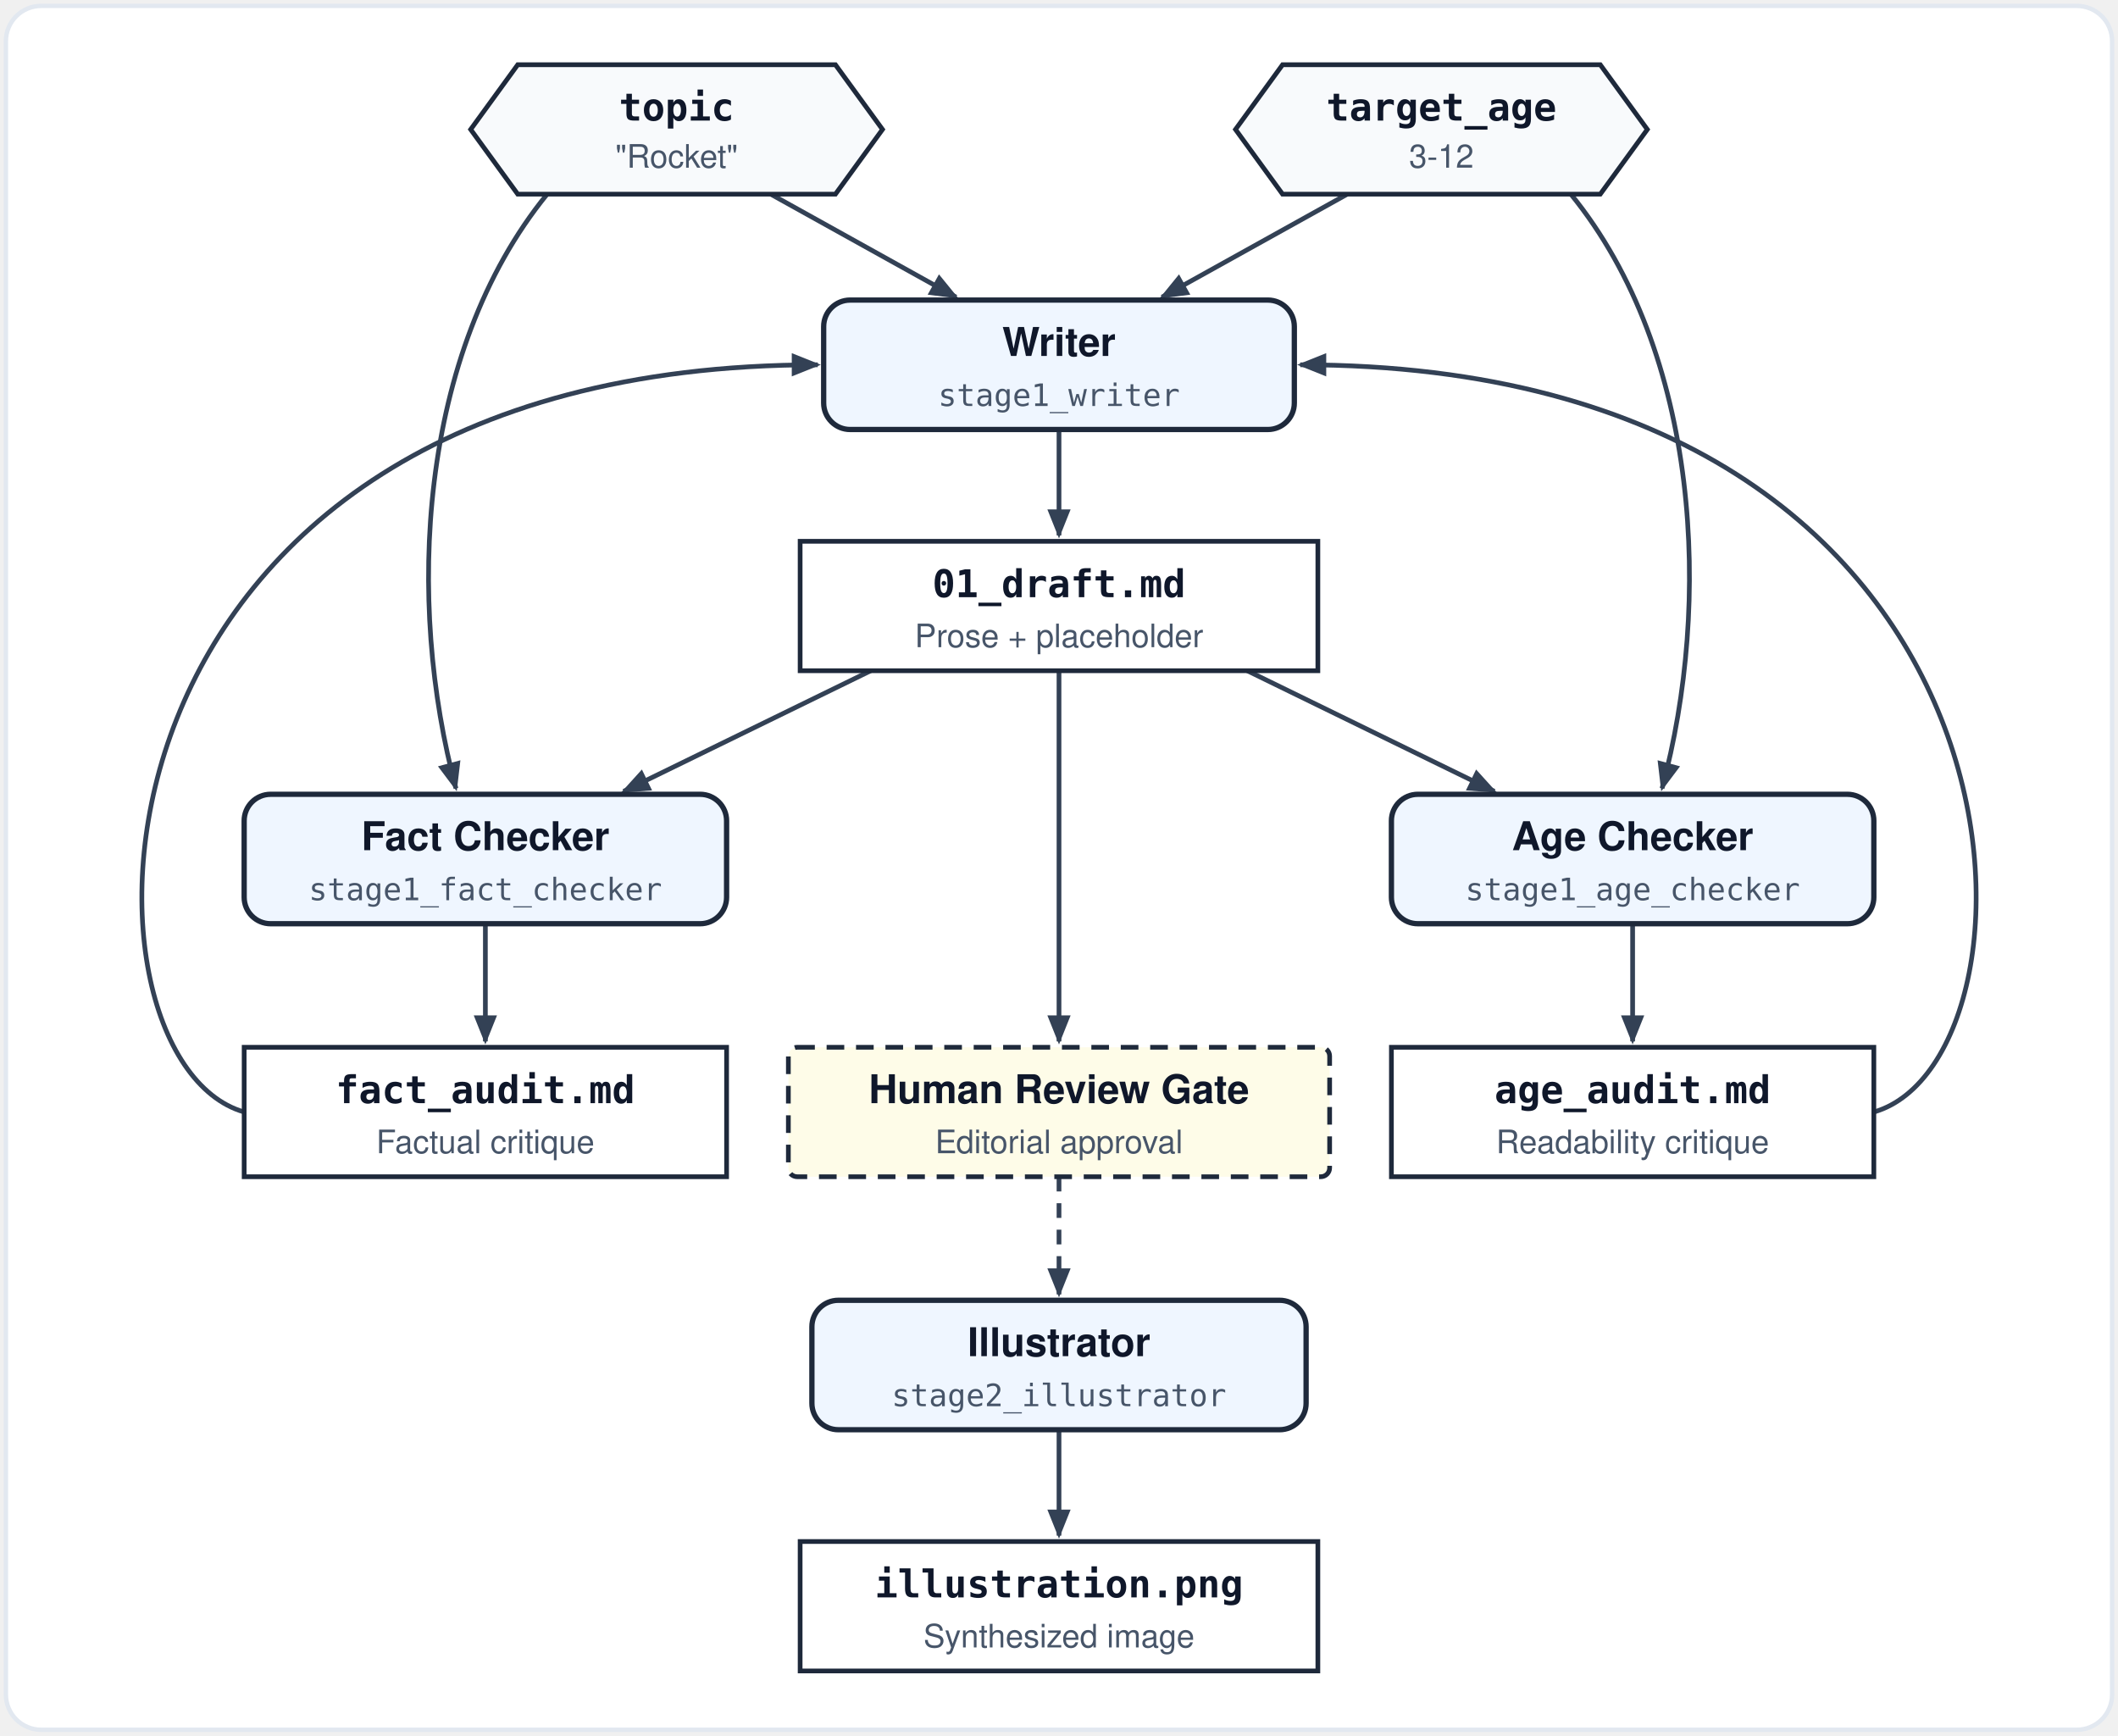
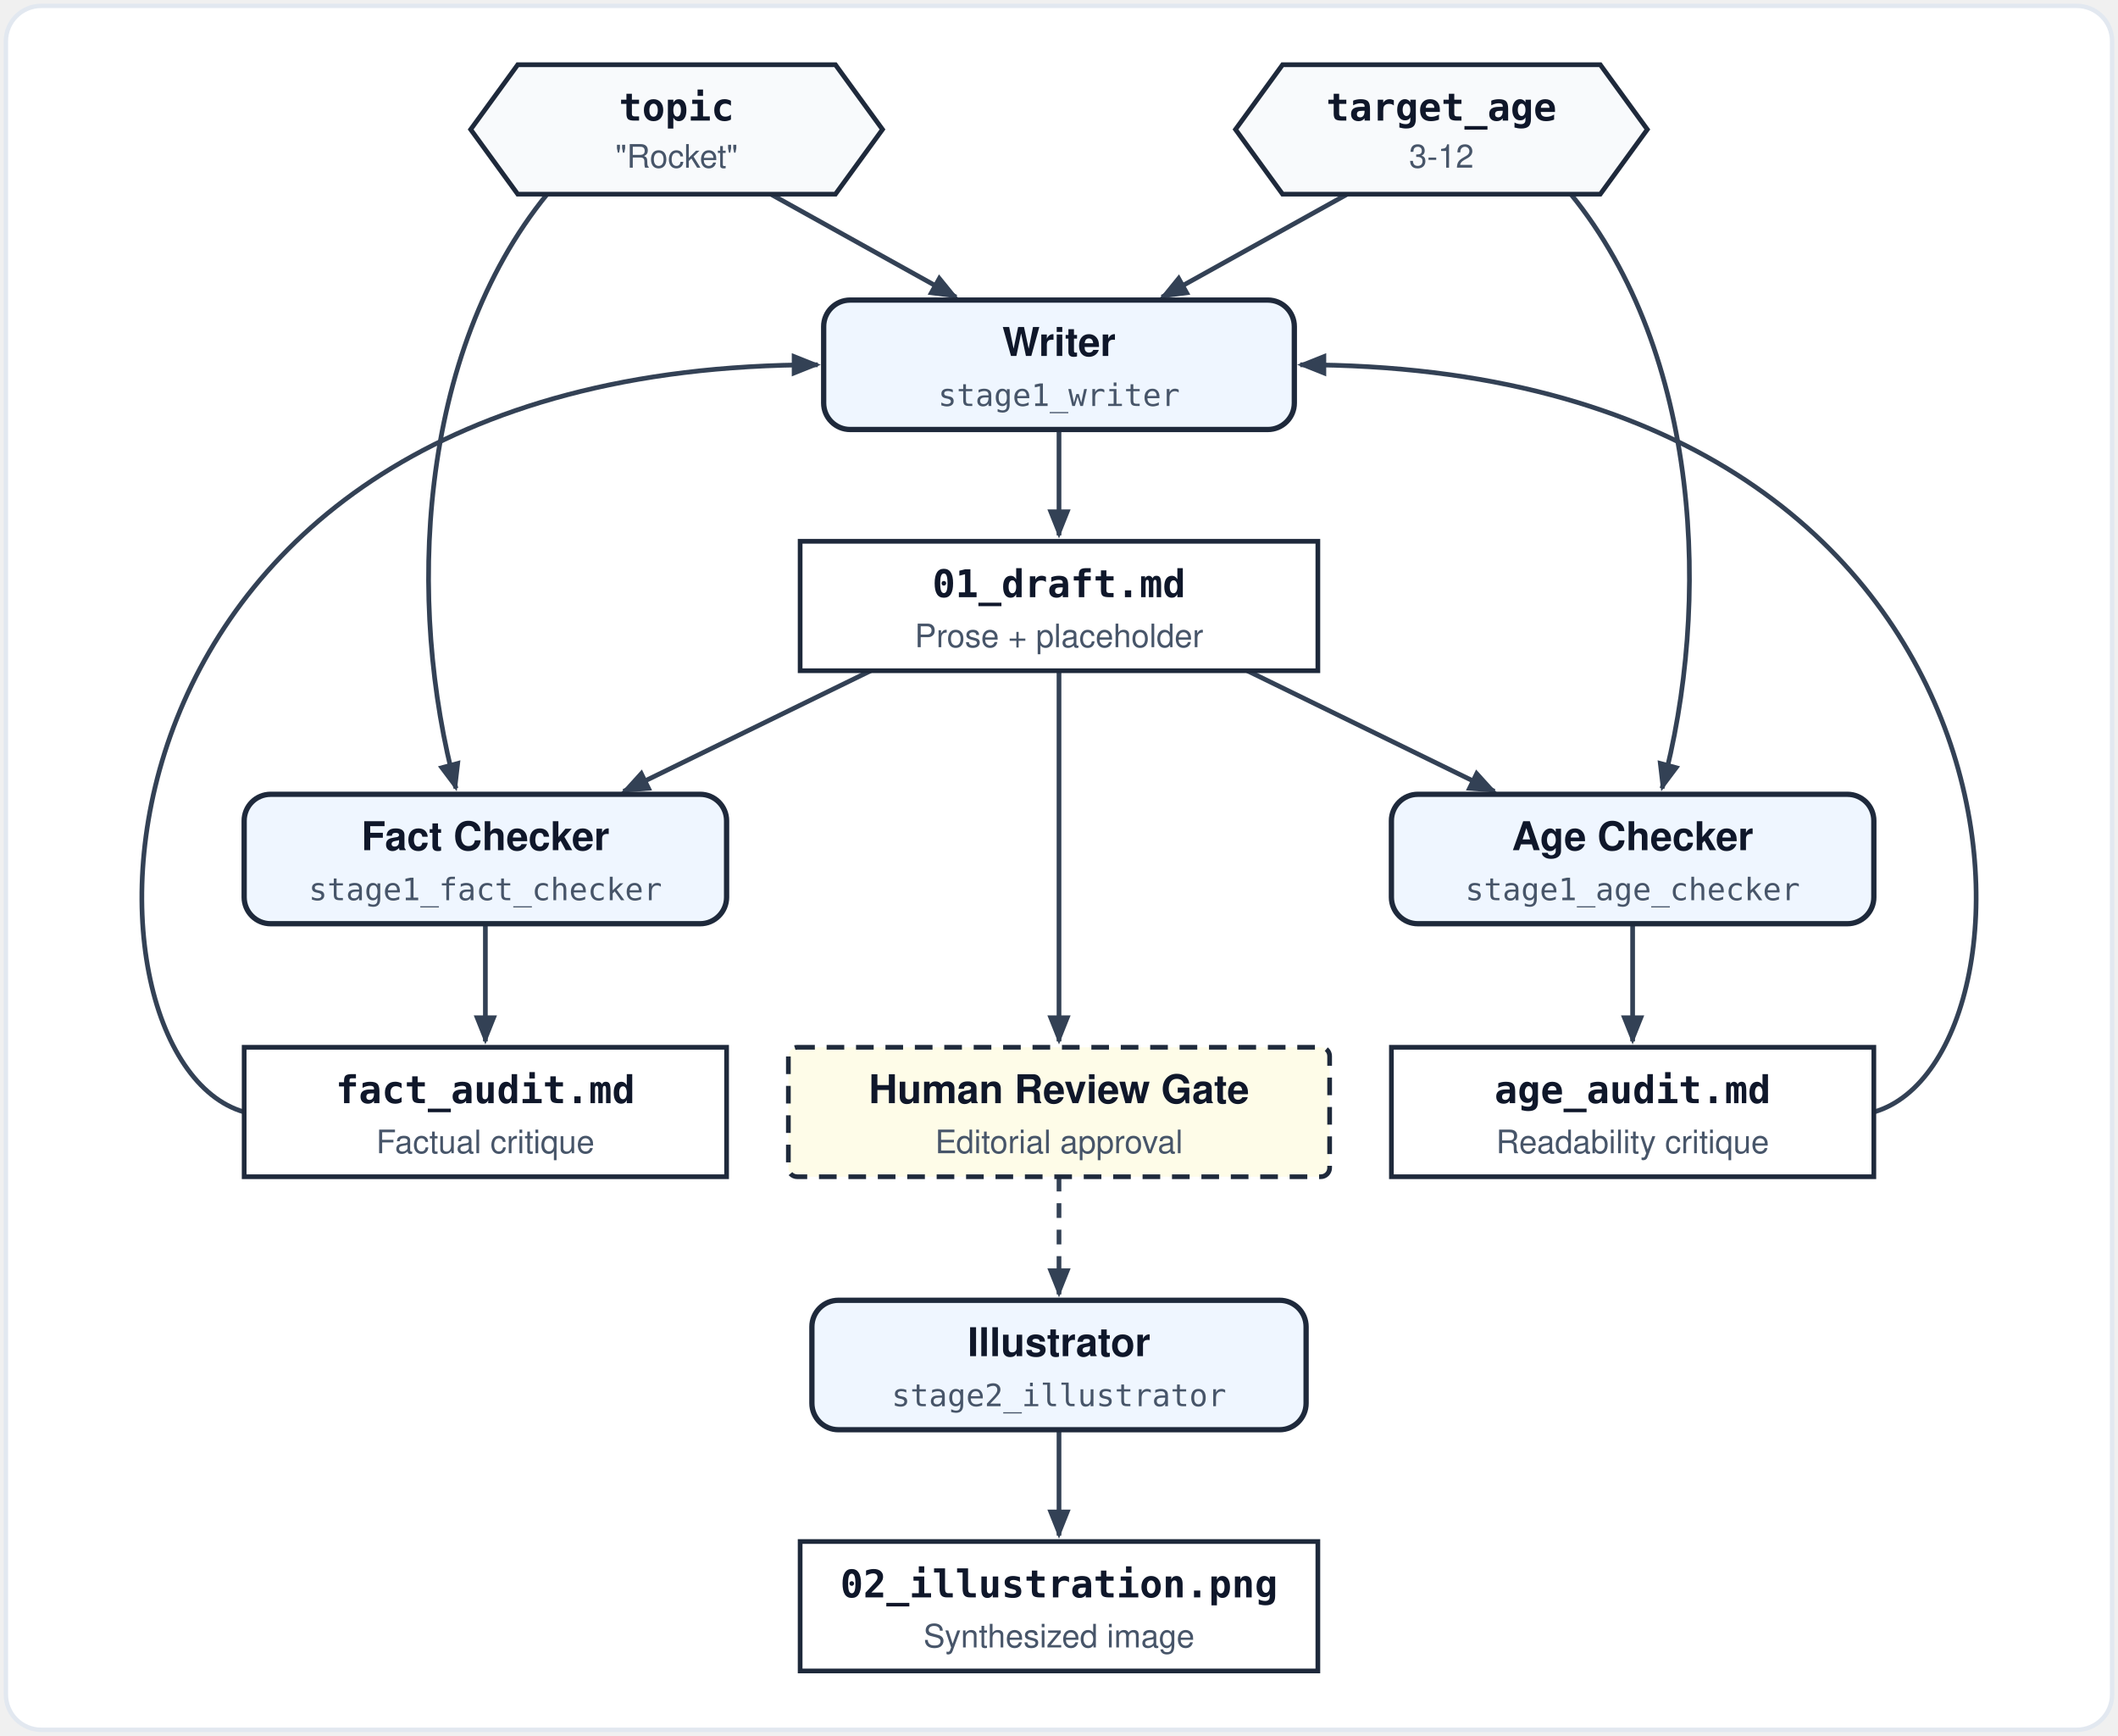
<svg xmlns="http://www.w3.org/2000/svg" viewBox="0 0 720 590" width="720" height="590" role="img" aria-label="KidsWiki induced tripartite workflow graph">
  <style>
    .canvas { fill: #ffffff; stroke: #e2e8f0; stroke-width: 1.5; }
    .edge { fill: none; stroke: #334155; stroke-width: 1.6; }
    .edge-dashed { fill: none; stroke: #334155; stroke-width: 1.6; stroke-dasharray: 5 4; }
    .arrow-head { fill: #334155; }
    .param { fill: #f8fafc; stroke: #1e293b; stroke-width: 1.6; }
    .agent { fill: #eff6ff; stroke: #1e293b; stroke-width: 1.8; }
    .file { fill: #ffffff; stroke: #1e293b; stroke-width: 1.6; }
    .gate { fill: #fefce8; stroke: #1e293b; stroke-width: 1.6; stroke-dasharray: 6 4; }
    .title { font-family: ui-sans-serif, -apple-system, BlinkMacSystemFont, "Segoe UI", Helvetica, Arial, sans-serif; font-size: 13.5px; font-weight: 700; fill: #0f172a; text-anchor: middle; }
    .code-title { font-family: ui-monospace, SFMono-Regular, Menlo, Consolas, monospace; font-size: 13px; font-weight: 700; fill: #0f172a; text-anchor: middle; }
    .sub { font-family: ui-sans-serif, -apple-system, BlinkMacSystemFont, "Segoe UI", Helvetica, Arial, sans-serif; font-size: 11px; fill: #475569; text-anchor: middle; }
    .code-sub { font-family: ui-monospace, SFMono-Regular, Menlo, Consolas, monospace; font-size: 10.5px; fill: #475569; text-anchor: middle; }

    @media (prefers-color-scheme: dark) {
      .canvas { fill: #0d1117; stroke: #30363d; }
      .edge, .edge-dashed { stroke: #94a3b8; }
      .arrow-head { fill: #94a3b8; }
      .param { fill: #161b22; stroke: #cbd5e1; }
      .agent { fill: #172554; stroke: #93c5fd; }
      .file { fill: #161b22; stroke: #cbd5e1; }
      .gate { fill: #272312; stroke: #fde047; }
      .title, .code-title { fill: #f8fafc; }
      .sub, .code-sub { fill: #94a3b8; }
    }
  </style>
  <defs>
    <marker id="arrow" viewBox="0 0 10 10" refX="8.5" refY="5" markerWidth="6.5" markerHeight="6.5" orient="auto">
      <path d="M 0 1.2 L 9.5 5 L 0 8.8 z" class="arrow-head" />
    </marker>
  </defs>
  <rect class="canvas" x="2" y="2" width="716" height="586" rx="12" />
  <path class="edge" d="M 262 66 L 325 101" marker-end="url(#arrow)" />
  <path class="edge" d="M 458 66 L 395 101" marker-end="url(#arrow)" />
  <path class="edge" d="M 186 66 C 142 120, 138 205, 155 268" marker-end="url(#arrow)" />
  <path class="edge" d="M 534 66 C 578 120, 582 205, 565 268" marker-end="url(#arrow)" />
  <path class="edge" d="M 360 146 L 360 182" marker-end="url(#arrow)" />
  <path class="edge" d="M 296 228 L 212 269" marker-end="url(#arrow)" />
  <path class="edge" d="M 360 228 L 360 354" marker-end="url(#arrow)" />
  <path class="edge" d="M 424 228 L 508 269" marker-end="url(#arrow)" />
  <path class="edge" d="M 165 314 L 165 354" marker-end="url(#arrow)" />
  <path class="edge" d="M 555 314 L 555 354" marker-end="url(#arrow)" />
  <path class="edge" d="M 83 378 C 20 360, 20 124, 278 124" marker-end="url(#arrow)" />
  <path class="edge" d="M 637 378 C 700 360, 700 124, 442 124" marker-end="url(#arrow)" />
  <path class="edge-dashed" d="M 360 400 L 360 440" marker-end="url(#arrow)" />
  <path class="edge" d="M 360 486 L 360 522" marker-end="url(#arrow)" />
  <polygon class="param" points="176,22 284,22 300,44 284,66 176,66 160,44" />
  <text class="code-title" x="230" y="41">topic</text>
  <text class="sub" x="230" y="57">"Rocket"</text>
  <polygon class="param" points="436,22 544,22 560,44 544,66 436,66 420,44" />
  <text class="code-title" x="490" y="41">target_age</text>
  <text class="sub" x="490" y="57">3-12</text>
  <rect class="agent" x="280" y="102" width="160" height="44" rx="9" />
  <text class="title" x="360" y="121">Writer</text>
  <text class="code-sub" x="360" y="138">stage1_writer</text>
  <rect class="file" x="272" y="184" width="176" height="44" />
  <text class="code-title" x="360" y="203">01_draft.md</text>
  <text class="sub" x="360" y="220">Prose + placeholder</text>
  <rect class="agent" x="83" y="270" width="164" height="44" rx="9" />
  <text class="title" x="165" y="289">Fact Checker</text>
  <text class="code-sub" x="165" y="306">stage1_fact_checker</text>
  <rect class="agent" x="473" y="270" width="164" height="44" rx="9" />
  <text class="title" x="555" y="289">Age Checker</text>
  <text class="code-sub" x="555" y="306">stage1_age_checker</text>
  <rect class="file" x="83" y="356" width="164" height="44" />
  <text class="code-title" x="165" y="375">fact_audit.md</text>
  <text class="sub" x="165" y="392">Factual critique</text>
  <rect class="gate" x="268" y="356" width="184" height="44" rx="3" />
  <text class="title" x="360" y="375">Human Review Gate</text>
  <text class="sub" x="360" y="392">Editorial approval</text>
  <rect class="file" x="473" y="356" width="164" height="44" />
  <text class="code-title" x="555" y="375">age_audit.md</text>
  <text class="sub" x="555" y="392">Readability critique</text>
  <rect class="agent" x="276" y="442" width="168" height="44" rx="9" />
  <text class="title" x="360" y="461">Illustrator</text>
  <text class="code-sub" x="360" y="478">stage2_illustrator</text>
  <rect class="file" x="272" y="524" width="176" height="44" />
-   <text class="code-title" x="360" y="543">illustration.png</text>
+   <text class="code-title" x="360" y="543">02_illustration.png</text>
  <text class="sub" x="360" y="560">Synthesized image</text>
</svg>
